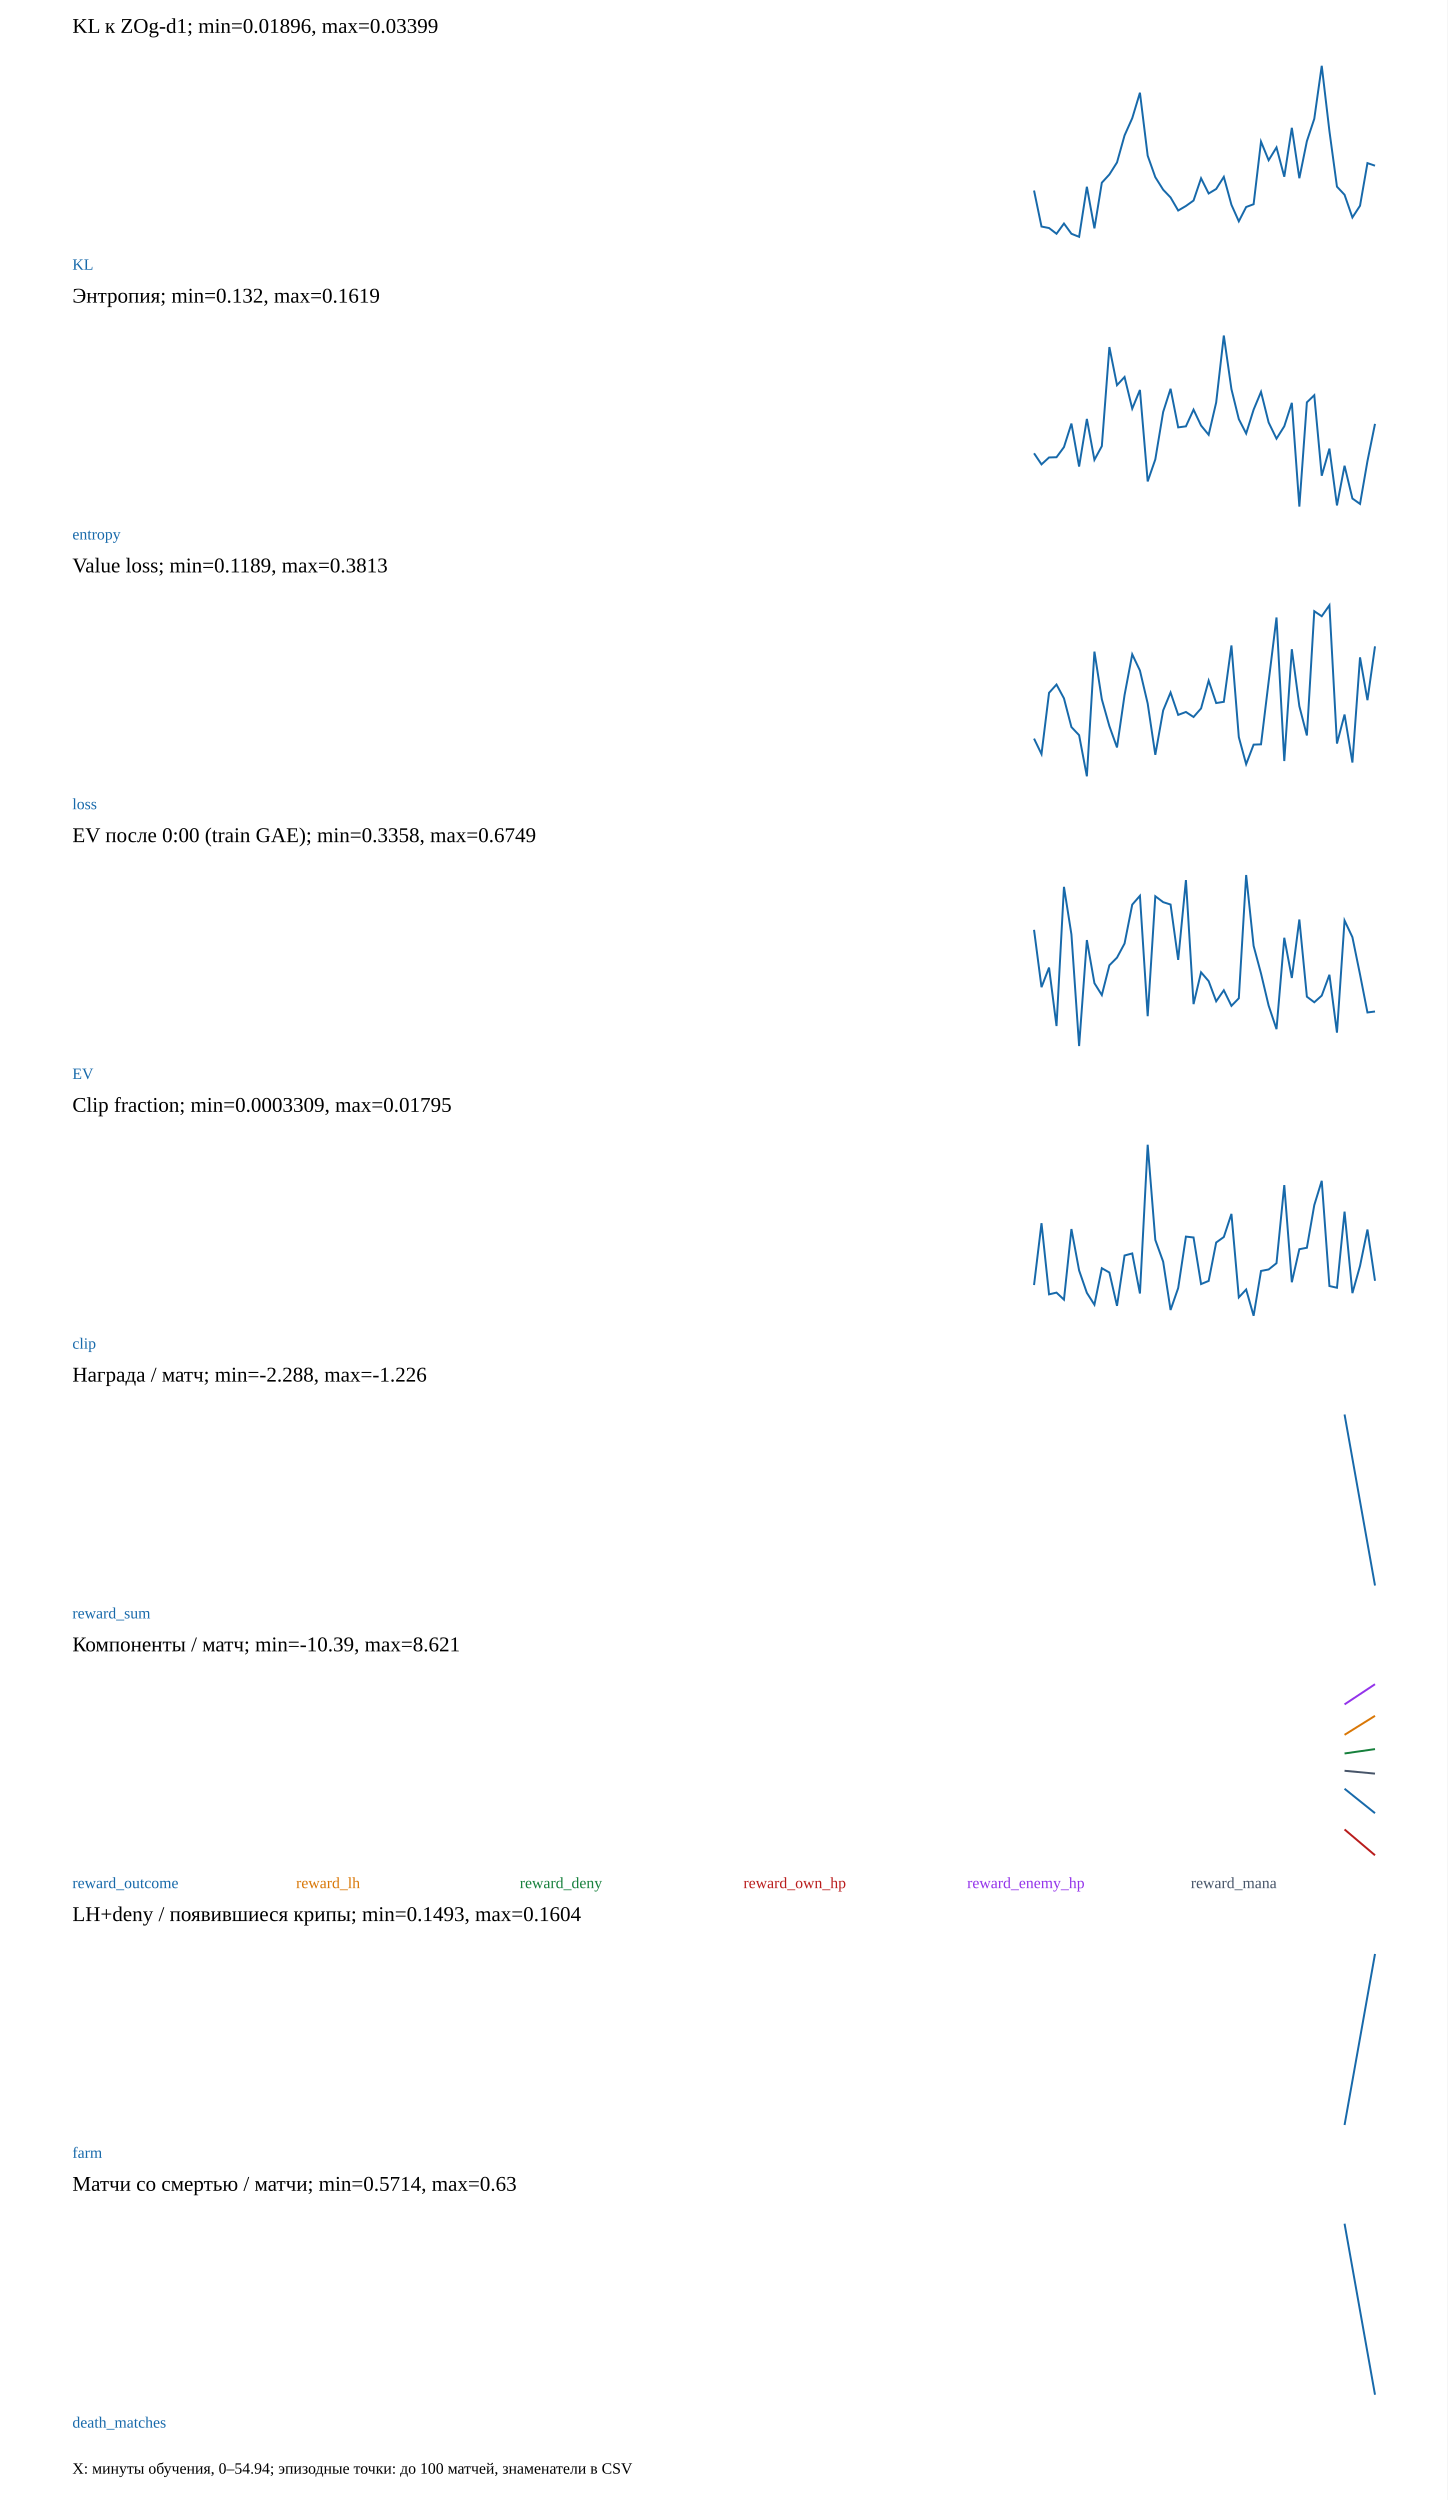
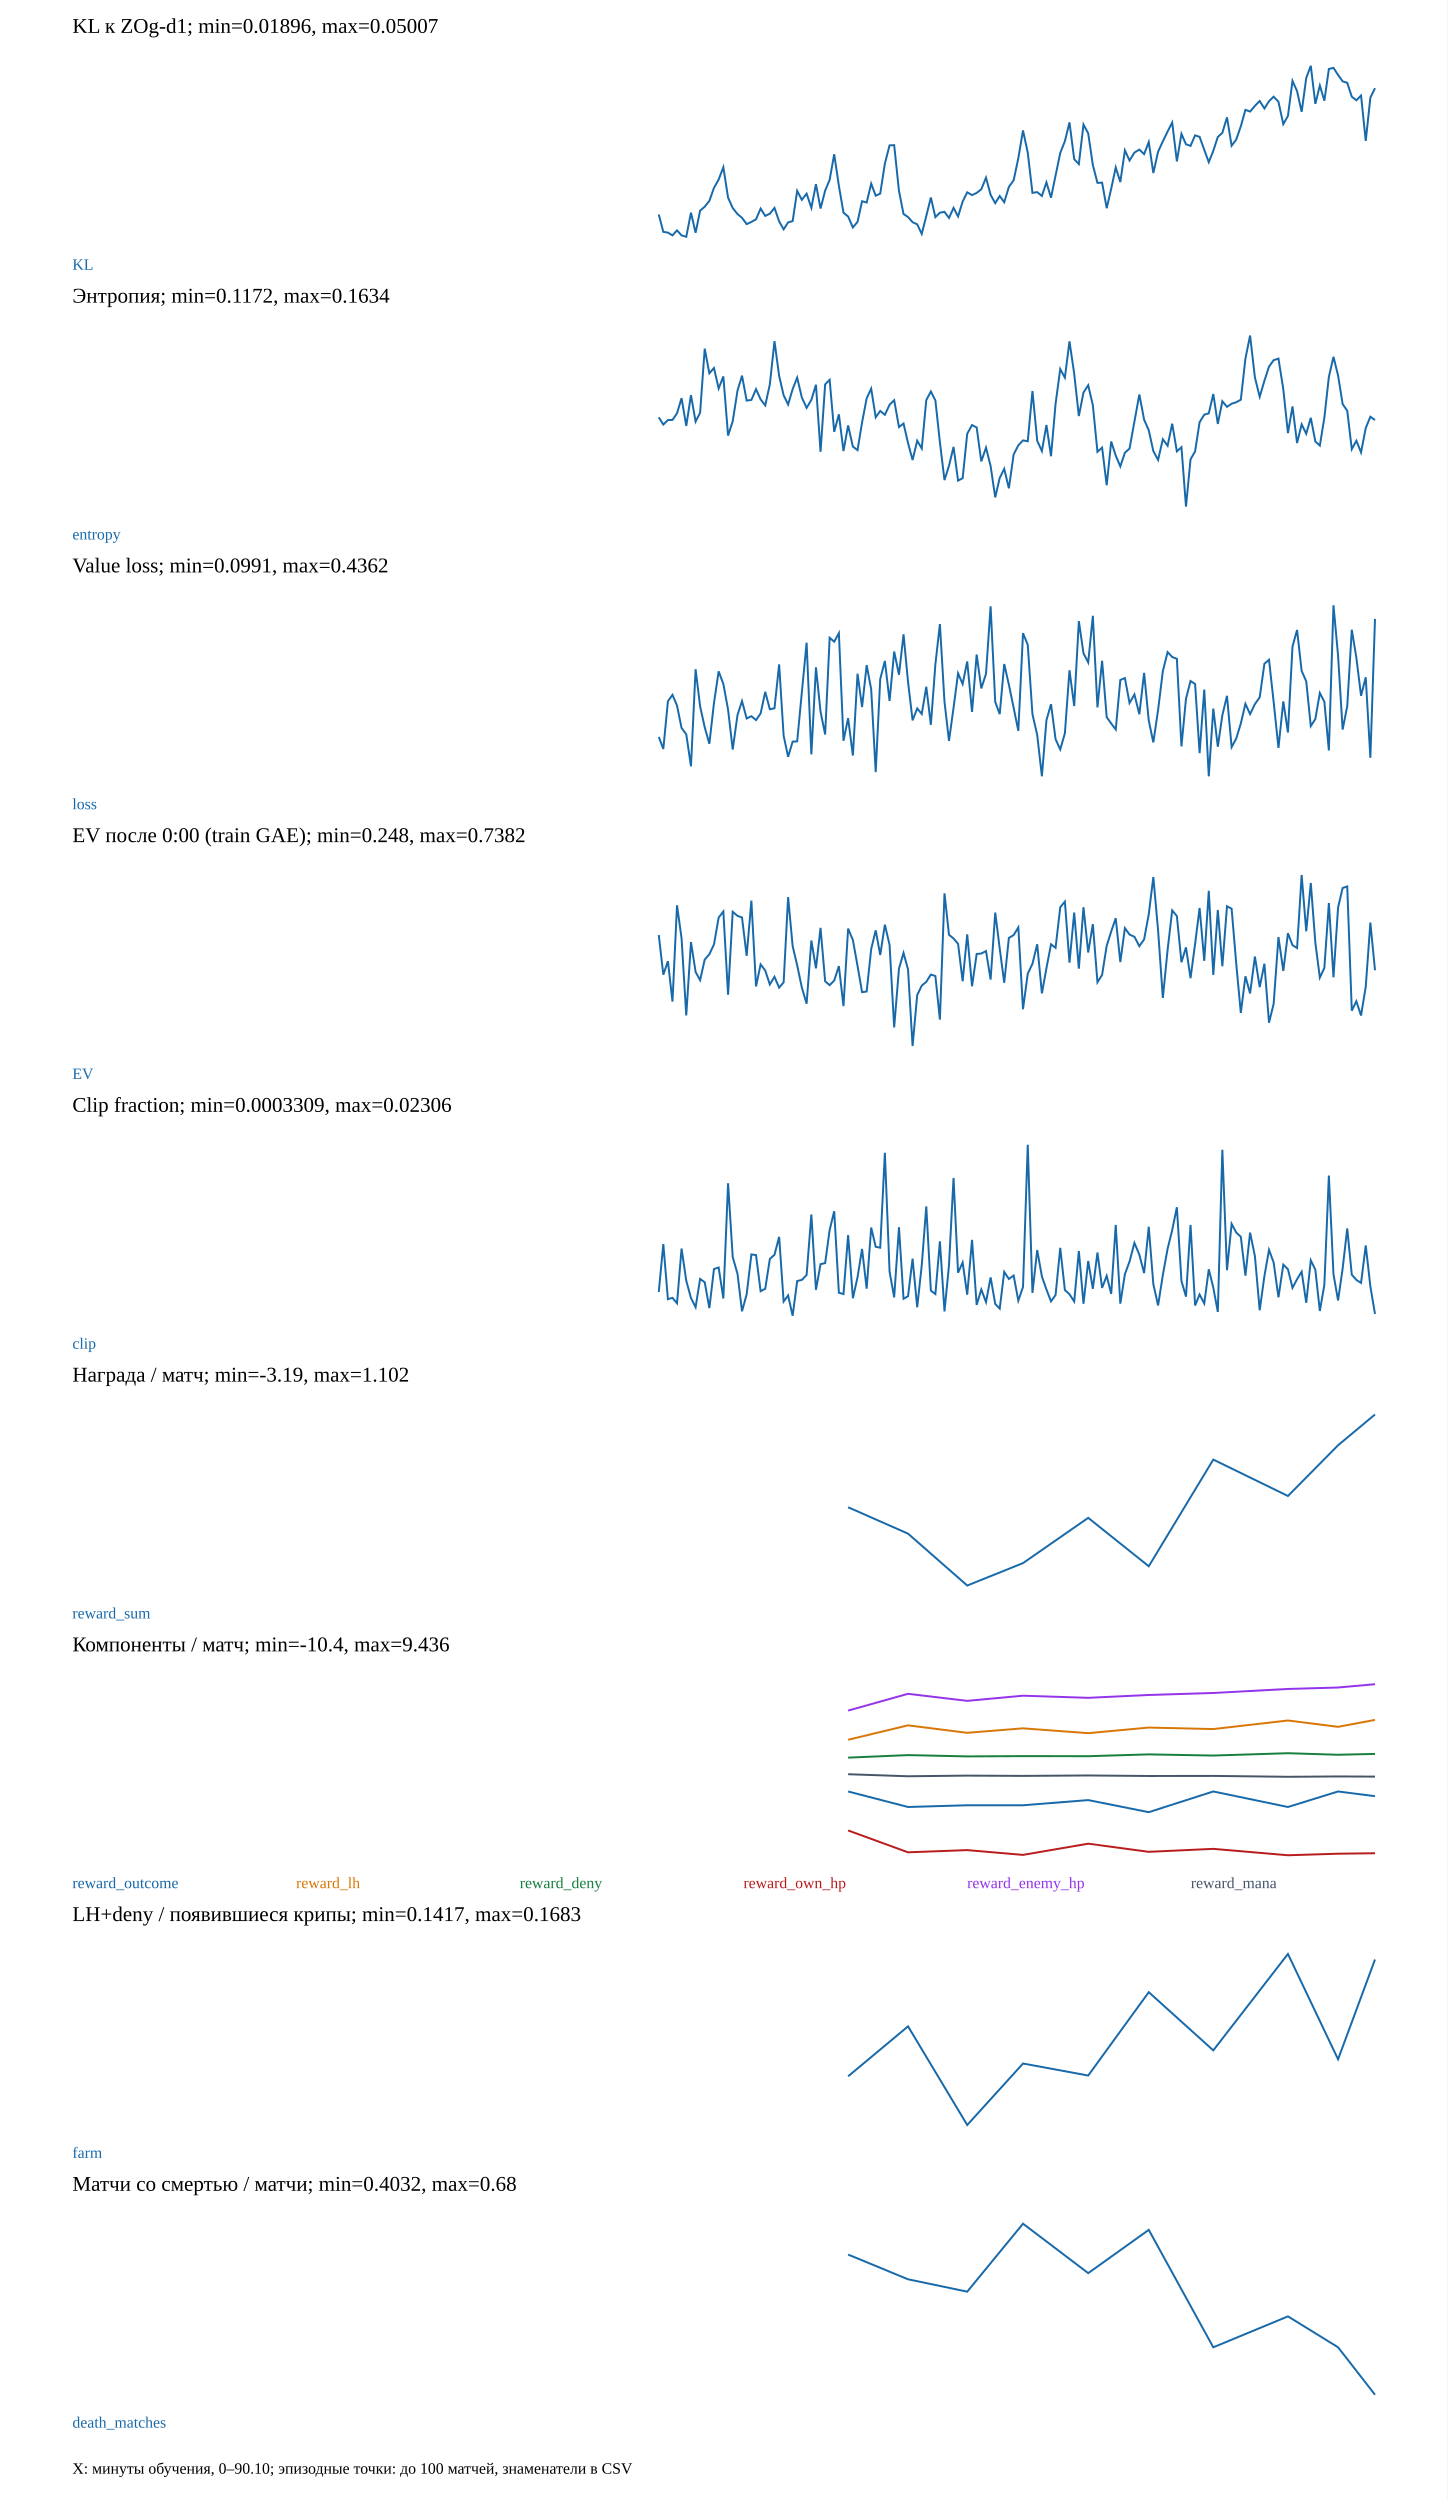
<svg xmlns="http://www.w3.org/2000/svg" width="1100" height="1900">
  <rect width="100%" height="100%" fill="white" />
-   <text x="55" y="25" font-size="16">KL к ZOg-d1; min=0.01896, max=0.03399</text>
-   <polyline points="785.87,144.80 791.54,172.17 797.27,173.31 802.95,177.66 808.61,169.88 814.28,177.66 820.12,180.00 826.02,141.95 831.76,173.57 837.39,138.86 843.13,132.60 848.92,123.45 854.66,102.93 860.50,89.82 866.35,70.47 872.24,118.33 878.03,134.65 884.00,144.17 889.63,150.07 895.42,160.00 901.30,156.55 907.09,152.40 912.81,135.49 918.58,147.06 924.30,143.62 930.10,134.42 935.89,155.65 941.50,168.21 947.08,157.33 952.74,155.21 958.37,107.65 964.16,121.77 970.14,112.04 976.05,134.32 981.79,97.14 987.50,135.46 993.23,107.29 998.85,90.29 1004.52,50.00 1010.36,99.64 1016.09,141.86 1021.86,148.02 1027.83,165.27 1033.62,156.35 1039.26,123.96 1045.00,125.93" fill="none" stroke="#1769aa" stroke-width="1.5" />
+   <text x="55" y="25" font-size="16">KL к ZOg-d1; min=0.01896, max=0.05007</text>
+   <polyline points="500.66,163.00 504.12,176.22 507.61,176.77 511.08,178.87 514.53,175.11 517.98,178.87 521.55,180.00 525.14,161.62 528.65,176.90 532.08,160.13 535.58,157.11 539.11,152.69 542.61,142.78 546.17,136.45 549.74,127.10 553.33,150.22 556.86,158.10 560.50,162.69 563.93,165.54 567.46,170.34 571.05,168.67 574.58,166.67 578.07,158.51 581.58,164.09 585.07,162.43 588.61,157.99 592.14,168.24 595.56,174.30 598.96,169.05 602.41,168.03 605.85,145.06 609.38,151.88 613.02,147.18 616.63,157.94 620.13,139.98 623.61,158.49 627.11,144.89 630.53,136.67 633.99,117.22 637.55,141.19 641.04,161.58 644.56,164.55 648.20,172.89 651.73,168.58 655.17,152.94 658.67,153.89 662.10,139.57 665.53,148.74 668.97,147.13 672.50,124.35 676.07,110.49 679.57,110.32 683.22,145.07 686.68,162.63 690.10,164.96 693.56,168.85 697.07,170.50 700.53,177.76 703.97,164.20 707.45,150.10 710.89,165.04 714.32,161.65 717.81,161.01 721.23,165.64 724.69,157.97 728.13,164.52 731.61,153.20 735.09,146.15 738.75,148.28 742.26,146.61 745.78,143.86 749.36,135.00 752.86,148.09 756.37,154.40 759.78,148.95 763.21,153.71 766.74,142.06 770.37,137.00 773.92,120.24 777.48,99.13 781.09,116.02 784.66,146.59 788.28,146.01 791.84,148.94 795.29,138.60 798.77,150.25 802.23,133.38 805.78,116.29 809.31,107.30 812.80,93.02 816.39,120.99 819.92,124.72 823.45,94.68 827.03,101.36 830.56,125.39 834.06,138.98 837.59,138.81 841.09,158.22 844.51,143.47 847.96,127.23 851.44,138.34 854.93,114.27 858.44,121.99 862.16,115.98 865.90,113.69 869.52,117.14 873.05,107.97 876.53,131.48 880.14,115.31 883.77,107.38 887.38,99.95 890.87,93.13 894.42,122.65 897.90,101.72 901.35,109.66 904.80,110.87 908.27,102.85 911.69,104.00 915.24,113.89 918.67,123.25 922.10,114.65 925.54,104.09 928.98,100.96 932.51,89.19 936.03,110.75 939.54,106.04 943.02,95.98 946.52,83.50 950.06,84.79 953.73,80.46 957.37,76.74 960.95,82.46 964.45,76.90 967.97,73.47 971.63,77.35 975.31,94.37 978.83,88.10 982.30,61.49 985.77,69.28 989.25,85.04 992.74,59.28 996.20,50.00 999.65,78.94 1003.08,65.00 1006.51,76.53 1009.94,52.42 1013.44,51.58 1016.93,56.94 1020.40,61.81 1023.90,62.94 1027.36,73.47 1030.83,76.22 1034.40,72.59 1037.96,107.08 1041.48,74.20 1045.00,66.98" fill="none" stroke="#1769aa" stroke-width="1.5" />
  <text x="55" y="205" fill="#1769aa" font-size="12">KL</text>
-   <text x="55" y="230" font-size="16">Энтропия; min=0.132, max=0.1619</text>
-   <polyline points="785.87,344.51 791.54,352.93 797.27,347.67 802.95,347.49 808.61,339.79 814.28,321.91 820.12,354.57 826.02,318.39 831.76,349.49 837.39,339.06 843.13,263.77 848.92,292.72 854.66,286.51 860.50,310.58 866.35,296.37 872.24,365.88 878.03,349.16 884.00,313.10 889.63,295.48 895.42,324.81 901.30,324.02 907.09,311.33 912.81,323.41 918.58,330.44 924.30,305.82 930.10,255.00 935.89,295.76 941.50,318.53 947.08,329.46 952.74,311.35 958.37,297.83 964.16,321.07 970.14,333.39 976.05,323.97 981.79,306.16 987.50,385.00 993.23,305.77 998.85,300.35 1004.52,361.57 1010.36,340.95 1016.09,384.12 1021.86,353.97 1027.83,378.87 1033.62,382.98 1039.26,350.44 1045.00,322.13" fill="none" stroke="#1769aa" stroke-width="1.5" />
+   <text x="55" y="230" font-size="16">Энтропия; min=0.1172, max=0.1634</text>
+   <polyline points="500.66,317.20 504.12,322.65 507.61,319.24 511.08,319.13 514.53,314.15 517.98,302.58 521.55,323.71 525.14,300.30 528.65,320.42 532.08,313.68 535.58,264.98 539.11,283.71 542.61,279.68 546.17,295.26 549.74,286.07 553.33,331.03 556.86,320.21 560.50,296.88 563.93,285.49 567.46,304.46 571.05,303.95 574.58,295.74 578.07,303.55 581.58,308.10 585.07,292.17 588.61,259.31 592.14,285.67 595.56,300.40 598.96,307.46 602.41,295.75 605.85,287.01 609.38,302.04 613.02,310.01 616.63,303.92 620.13,292.40 623.61,343.39 627.11,292.14 630.53,288.64 633.99,328.23 637.55,314.90 641.04,342.82 644.56,323.32 648.20,339.43 651.73,342.09 655.17,321.03 658.67,302.73 662.10,295.39 665.53,317.13 668.97,312.31 672.50,315.24 676.07,307.60 679.57,304.17 683.22,324.58 686.68,321.87 690.10,336.72 693.56,349.62 697.07,334.95 700.53,340.86 703.97,304.13 707.45,297.53 710.89,304.34 714.32,336.08 717.81,364.86 721.23,354.02 724.69,339.65 728.13,365.25 731.61,363.44 735.09,329.64 738.75,323.03 742.26,324.89 745.78,350.69 749.36,340.20 752.86,354.17 756.37,378.00 759.78,363.23 763.21,356.31 766.74,371.13 770.37,345.40 773.92,338.43 777.48,334.72 781.09,335.35 784.66,297.19 788.28,334.99 791.84,342.79 795.29,323.00 798.77,346.74 802.23,306.90 805.78,280.47 809.31,287.02 812.80,259.40 816.39,284.02 819.92,316.19 823.45,298.31 827.03,292.79 830.56,308.00 834.06,343.41 837.59,340.18 841.09,368.77 844.51,335.55 847.96,346.25 851.44,354.47 854.93,344.07 858.44,340.93 862.16,320.41 865.90,299.81 869.52,318.96 873.05,326.94 876.53,342.84 880.14,349.51 883.77,333.82 887.38,338.78 890.87,322.00 894.42,343.03 897.90,339.84 901.35,385.00 904.80,349.11 908.27,343.07 911.69,320.86 915.24,315.12 918.67,314.17 922.10,299.44 925.54,322.18 928.98,304.95 932.51,309.20 936.03,306.83 939.54,305.71 943.02,303.79 946.52,272.55 950.06,255.00 953.73,286.85 957.37,301.55 960.95,289.39 964.45,278.64 967.97,273.73 971.63,272.53 975.31,295.84 978.83,329.18 982.30,308.87 985.77,336.71 989.25,322.51 992.74,329.63 996.20,317.55 999.65,335.55 1003.08,338.64 1006.51,317.43 1009.94,286.43 1013.44,271.20 1016.93,285.34 1020.40,307.08 1023.90,312.18 1027.36,341.40 1030.83,334.95 1034.40,343.83 1037.96,325.29 1041.48,316.71 1045.00,319.22" fill="none" stroke="#1769aa" stroke-width="1.5" />
  <text x="55" y="410" fill="#1769aa" font-size="12">entropy</text>
-   <text x="55" y="435" font-size="16">Value loss; min=0.1189, max=0.3813</text>
-   <polyline points="785.87,561.34 791.54,573.10 797.27,526.55 802.95,520.25 808.61,530.76 814.28,552.57 820.12,558.75 826.02,590.00 831.76,495.23 837.39,531.47 843.13,551.88 848.92,568.05 854.66,528.26 860.50,497.30 866.35,509.62 872.24,534.67 878.03,573.66 884.00,539.93 889.63,526.31 895.42,543.32 901.30,541.10 907.09,544.93 912.81,538.40 918.58,517.29 924.30,534.31 930.10,533.39 935.89,490.53 941.50,560.22 947.08,580.78 952.74,565.92 958.37,565.70 964.16,518.04 970.14,469.28 976.05,578.39 981.79,493.39 987.50,536.70 993.23,558.96 998.85,464.51 1004.52,468.34 1010.36,460.00 1016.09,565.12 1021.86,543.05 1027.83,579.54 1033.62,499.60 1039.26,532.13 1045.00,491.22" fill="none" stroke="#1769aa" stroke-width="1.5" />
+   <text x="55" y="435" font-size="16">Value loss; min=0.0991, max=0.4362</text>
+   <polyline points="500.66,560.06 504.12,569.21 507.61,532.99 511.08,528.08 514.53,536.26 517.98,553.24 521.55,558.04 525.14,582.36 528.65,508.62 532.08,536.81 535.58,552.70 539.11,565.28 542.61,534.32 546.17,510.22 549.74,519.81 553.33,539.30 556.86,569.65 560.50,543.40 563.93,532.80 567.46,546.04 571.05,544.31 574.58,547.29 578.07,542.21 581.58,525.78 585.07,539.02 588.61,538.31 592.14,504.95 595.56,559.19 598.96,575.19 602.41,563.62 605.85,563.45 609.38,526.37 613.02,488.42 616.63,573.33 620.13,507.18 623.61,540.89 627.11,558.21 630.53,484.71 633.99,487.69 637.55,481.20 641.04,563.00 644.56,545.83 648.20,574.22 651.73,512.01 655.17,537.33 658.67,505.49 662.10,523.85 665.53,586.85 668.97,516.15 672.50,502.30 676.07,532.68 679.57,495.18 683.22,512.82 686.68,482.09 690.10,518.19 693.56,547.47 697.07,538.40 700.53,542.63 703.97,521.92 707.45,550.90 710.89,504.91 714.32,474.32 717.81,533.35 721.23,563.05 724.69,537.98 728.13,511.72 731.61,519.85 735.09,502.69 738.75,541.06 742.26,497.44 745.78,523.20 749.36,512.11 752.86,460.80 756.37,533.42 759.78,542.72 763.21,504.63 766.74,520.33 770.37,537.91 773.92,555.44 777.48,481.25 781.09,490.08 784.66,542.78 788.28,558.60 791.84,589.98 795.29,547.39 798.77,535.15 802.23,561.76 805.78,569.61 809.31,557.32 812.80,509.39 816.39,536.62 819.92,472.07 823.45,496.48 827.03,503.45 830.56,468.03 834.06,537.61 837.59,502.15 841.09,545.05 844.51,549.86 847.96,554.44 851.44,516.79 854.93,515.35 858.44,534.32 862.16,527.78 865.90,542.84 869.52,511.40 873.05,547.60 876.53,564.23 880.14,539.63 883.77,510.02 887.38,495.59 890.87,499.31 894.42,500.68 897.90,567.24 901.35,531.05 904.80,517.58 908.27,519.84 911.69,572.39 915.24,524.07 918.67,590.00 922.10,538.53 925.54,567.52 928.98,543.62 932.51,528.82 936.03,567.83 939.54,561.28 943.02,549.79 946.52,534.91 950.06,542.72 953.73,535.12 957.37,529.95 960.95,504.45 964.45,501.42 967.97,533.42 971.63,568.38 975.31,533.07 978.83,556.66 982.30,491.39 985.77,478.78 989.25,509.85 992.74,517.82 996.20,551.83 999.65,546.49 1003.08,526.67 1006.51,533.35 1009.94,570.37 1013.44,460.00 1016.93,498.25 1020.40,554.49 1023.90,536.62 1027.36,478.59 1030.83,499.79 1034.40,528.82 1037.96,514.74 1041.48,575.92 1045.00,470.33" fill="none" stroke="#1769aa" stroke-width="1.5" />
  <text x="55" y="615" fill="#1769aa" font-size="12">loss</text>
-   <text x="55" y="640" font-size="16">EV после 0:00 (train GAE); min=0.3358, max=0.6749</text>
-   <polyline points="785.87,706.68 791.54,750.26 797.27,735.36 802.95,779.79 808.61,674.01 814.28,710.15 820.12,795.00 826.02,714.45 831.76,747.21 837.39,756.25 843.13,733.63 848.92,727.79 854.66,717.07 860.50,687.52 866.35,680.80 872.24,772.30 878.03,681.13 884.00,685.63 889.63,687.44 895.42,729.52 901.30,668.85 907.09,763.13 912.81,738.95 918.58,745.66 924.30,760.99 930.10,752.58 935.89,764.46 941.50,758.69 947.08,665.00 952.74,718.87 958.37,739.87 964.16,764.26 970.14,782.16 976.05,712.70 981.79,743.26 987.50,698.81 993.23,757.48 998.85,761.73 1004.52,756.67 1010.36,740.82 1016.09,784.81 1021.86,699.59 1027.83,712.25 1033.62,740.61 1039.26,769.48 1045.00,768.73" fill="none" stroke="#1769aa" stroke-width="1.5" />
+   <text x="55" y="640" font-size="16">EV после 0:00 (train GAE); min=0.248, max=0.7382</text>
+   <polyline points="500.66,710.63 504.12,740.77 507.61,730.47 511.08,761.20 514.53,688.03 517.98,713.03 521.55,771.72 525.14,716.00 528.65,738.66 532.08,744.91 535.58,729.26 539.11,725.23 542.61,717.81 546.17,697.37 549.74,692.72 553.33,756.01 556.86,692.95 560.50,696.07 563.93,697.31 567.46,726.43 571.05,684.46 574.58,749.67 578.07,732.95 581.58,737.59 585.07,748.20 588.61,742.37 592.14,750.60 595.56,746.60 598.96,681.79 602.41,719.06 605.85,733.58 609.38,750.46 613.02,762.84 616.63,714.79 620.13,735.93 623.61,705.18 627.11,745.77 630.53,748.71 633.99,745.21 637.55,734.24 641.04,764.67 644.56,705.72 648.20,714.48 651.73,734.10 655.17,754.06 658.67,753.55 662.10,721.34 665.53,707.07 668.97,725.78 672.50,702.75 676.07,718.12 679.57,780.81 683.22,736.11 686.68,724.22 690.10,736.78 693.56,795.00 697.07,756.28 700.53,749.10 703.97,746.21 707.45,740.67 710.89,741.76 714.32,774.89 717.81,678.94 721.23,710.41 724.69,713.26 728.13,717.31 731.61,745.71 735.09,710.13 738.75,749.56 742.26,725.00 745.78,724.68 749.36,722.79 752.86,744.49 756.37,693.56 759.78,720.87 763.21,746.91 766.74,712.83 770.37,710.66 773.92,704.83 777.48,766.97 781.09,740.01 784.66,732.48 788.28,717.61 791.84,754.94 795.29,735.80 798.77,717.65 802.23,720.36 805.78,689.54 809.31,685.22 812.80,731.64 816.39,693.55 819.92,736.18 823.45,689.50 827.03,723.90 830.56,702.36 834.06,746.52 837.59,740.92 841.09,718.79 844.51,707.92 847.96,697.83 851.44,731.20 854.93,705.39 858.44,710.27 862.16,711.93 865.90,719.09 869.52,713.94 873.05,694.87 876.53,666.54 880.14,706.98 883.77,758.44 887.38,721.90 890.87,691.91 894.42,696.18 897.90,731.30 901.35,719.99 904.80,743.41 908.27,717.36 911.69,690.07 915.24,730.25 918.67,676.99 922.10,740.96 925.54,691.59 928.98,734.37 932.51,688.79 936.03,690.64 939.54,732.43 943.02,769.85 946.52,741.99 950.06,755.00 953.73,726.97 957.37,750.26 960.95,732.42 964.45,777.26 967.97,762.90 971.63,712.13 975.31,737.92 978.83,709.24 982.30,718.34 985.77,720.48 989.25,665.00 992.74,707.81 996.20,671.06 999.65,716.34 1003.08,742.97 1006.51,735.60 1009.94,686.29 1013.44,742.80 1016.93,689.77 1020.40,674.87 1023.90,673.71 1027.36,768.11 1030.83,760.94 1034.40,771.82 1037.96,749.92 1041.48,701.16 1045.00,737.41" fill="none" stroke="#1769aa" stroke-width="1.5" />
  <text x="55" y="820" fill="#1769aa" font-size="12">EV</text>
-   <text x="55" y="845" font-size="16">Clip fraction; min=0.0003309, max=0.01795</text>
-   <polyline points="785.87,976.64 791.54,929.62 797.27,983.71 802.95,982.39 808.61,987.73 814.28,934.07 820.12,965.53 826.02,982.56 831.76,991.59 837.39,963.84 843.13,967.12 848.92,992.44 854.66,954.18 860.50,952.61 866.35,983.05 872.24,870.00 878.03,942.32 884.00,958.87 889.63,995.59 895.42,978.91 901.30,939.82 907.09,940.47 912.81,975.89 918.58,973.51 924.30,944.30 930.10,940.13 935.89,922.57 941.50,986.01 947.08,980.01 952.74,1000.00 958.37,965.92 964.16,964.80 970.14,960.02 976.05,900.66 981.79,974.50 987.50,949.39 993.23,948.30 998.85,915.90 1004.52,897.42 1010.36,977.39 1016.09,978.69 1021.86,920.83 1027.83,982.78 1033.62,962.11 1039.26,934.44 1045.00,973.40" fill="none" stroke="#1769aa" stroke-width="1.5" />
+   <text x="55" y="845" font-size="16">Clip fraction; min=0.0003309, max=0.02306</text>
+   <polyline points="500.66,981.90 504.12,945.46 507.61,987.38 511.08,986.35 514.53,990.49 517.98,948.91 521.55,973.29 525.14,986.49 528.65,993.48 532.08,971.98 535.58,974.52 539.11,994.15 542.61,964.50 546.17,963.28 549.74,986.87 553.33,899.27 556.86,955.30 560.50,968.13 563.93,996.58 567.46,983.66 571.05,953.37 574.58,953.87 578.07,981.32 581.58,979.47 585.07,956.84 588.61,953.61 592.14,940.00 595.56,989.16 598.96,984.51 602.41,1000.00 605.85,973.59 609.38,972.72 613.02,969.02 616.63,923.02 620.13,980.24 623.61,960.78 627.11,959.94 630.53,934.83 633.99,920.51 637.55,982.48 641.04,983.49 644.56,938.65 648.20,986.66 651.73,970.64 655.17,949.20 658.67,979.39 662.10,932.95 665.53,947.56 668.97,948.26 672.50,876.12 676.07,966.44 679.57,986.01 683.22,932.69 686.68,987.08 690.10,985.11 693.56,956.55 697.07,993.53 700.53,961.55 703.97,916.85 707.45,980.88 710.89,983.47 714.32,943.44 717.81,996.69 721.23,961.62 724.69,895.27 728.13,967.30 731.61,959.50 735.09,983.98 738.75,942.32 742.26,991.75 745.78,980.00 749.36,989.59 752.86,970.79 756.37,990.97 759.78,994.58 763.21,966.63 766.74,972.01 770.37,969.41 773.92,988.45 777.48,978.08 781.09,870.00 784.66,982.62 788.28,950.00 791.84,970.14 795.29,979.99 798.77,989.04 802.23,984.20 805.78,948.38 809.31,980.46 812.80,983.58 816.39,989.13 819.92,950.78 823.45,990.86 827.03,958.38 830.56,979.51 834.06,951.94 837.59,978.81 841.09,969.62 844.51,983.40 847.96,930.93 851.44,990.77 854.93,968.30 858.44,958.82 862.16,944.61 865.90,953.56 869.52,967.57 873.05,932.36 876.53,975.94 880.14,992.13 883.77,968.94 887.38,949.04 890.87,934.90 894.42,917.50 897.90,973.51 901.35,985.43 904.80,930.94 908.27,992.18 911.69,983.80 915.24,990.68 918.67,964.65 922.10,978.62 925.54,997.07 928.98,873.80 932.51,965.36 936.03,930.14 939.54,936.71 943.02,939.95 946.52,969.51 950.06,936.79 953.73,954.67 957.37,995.78 960.95,969.85 964.45,949.87 967.97,959.57 971.63,985.98 975.31,961.12 978.83,964.62 982.30,978.77 985.77,972.21 989.25,966.49 992.74,990.11 996.20,957.87 999.65,964.96 1003.08,996.33 1006.51,976.52 1009.94,893.38 1013.44,968.40 1016.93,988.35 1020.40,964.14 1023.90,933.63 1027.36,968.75 1030.83,972.72 1034.40,975.01 1037.96,946.55 1041.48,977.67 1045.00,998.64" fill="none" stroke="#1769aa" stroke-width="1.5" />
  <text x="55" y="1025" fill="#1769aa" font-size="12">clip</text>
-   <text x="55" y="1050" font-size="16">Награда / матч; min=-2.288, max=-1.226</text>
-   <polyline points="1021.86,1075.00 1045.00,1205.00" fill="none" stroke="#1769aa" stroke-width="1.5" />
+   <text x="55" y="1050" font-size="16">Награда / матч; min=-3.19, max=1.102</text>
+   <polyline points="644.56,1145.51 690.10,1165.58 735.09,1205.00 777.48,1187.96 827.03,1153.56 873.05,1190.36 922.10,1109.30 978.83,1136.95 1016.93,1098.40 1045.00,1075.00" fill="none" stroke="#1769aa" stroke-width="1.5" />
  <text x="55" y="1230" fill="#1769aa" font-size="12">reward_sum</text>
-   <text x="55" y="1255" font-size="16">Компоненты / матч; min=-10.39, max=8.621</text>
-   <polyline points="1021.86,1359.46 1045.00,1378.02" fill="none" stroke="#1769aa" stroke-width="1.5" />
-   <polyline points="1021.86,1318.47 1045.00,1304.03" fill="none" stroke="#d97706" stroke-width="1.5" />
-   <polyline points="1021.86,1332.63 1045.00,1329.32" fill="none" stroke="#16803c" stroke-width="1.5" />
-   <polyline points="1021.86,1390.38 1045.00,1410.00" fill="none" stroke="#b91c1c" stroke-width="1.5" />
-   <polyline points="1021.86,1295.33 1045.00,1280.00" fill="none" stroke="#9333ea" stroke-width="1.5" />
-   <polyline points="1021.86,1345.79 1045.00,1347.95" fill="none" stroke="#475569" stroke-width="1.5" />
+   <text x="55" y="1255" font-size="16">Компоненты / матч; min=-10.4, max=9.436</text>
+   <polyline points="644.56,1361.52 690.10,1373.32 735.09,1372.00 777.48,1372.00 827.03,1368.07 873.05,1377.25 922.10,1361.52 978.83,1373.32 1016.93,1361.52 1045.00,1365.11" fill="none" stroke="#1769aa" stroke-width="1.5" />
+   <polyline points="644.56,1322.22 690.10,1311.27 735.09,1316.94 777.48,1313.53 827.03,1317.21 873.05,1312.94 922.10,1314.09 978.83,1307.57 1016.93,1312.39 1045.00,1307.12" fill="none" stroke="#d97706" stroke-width="1.5" />
+   <polyline points="644.56,1335.80 690.10,1333.88 735.09,1334.86 777.48,1334.65 827.03,1334.71 873.05,1333.33 922.10,1334.22 978.83,1332.44 1016.93,1333.62 1045.00,1332.97" fill="none" stroke="#16803c" stroke-width="1.5" />
+   <polyline points="644.56,1391.16 690.10,1407.76 735.09,1406.08 777.48,1409.72 827.03,1401.20 873.05,1407.39 922.10,1405.13 978.83,1410.00 1016.93,1408.81 1045.00,1408.46" fill="none" stroke="#b91c1c" stroke-width="1.5" />
+   <polyline points="644.56,1300.04 690.10,1287.30 735.09,1292.65 777.48,1288.73 827.03,1290.35 873.05,1288.19 922.10,1286.66 978.83,1283.61 1016.93,1282.51 1045.00,1280.00" fill="none" stroke="#9333ea" stroke-width="1.5" />
+   <polyline points="644.56,1348.41 690.10,1349.96 735.09,1349.47 777.48,1349.68 827.03,1349.35 873.05,1349.75 922.10,1349.69 978.83,1350.36 1016.93,1350.10 1045.00,1350.22" fill="none" stroke="#475569" stroke-width="1.5" />
  <text x="55" y="1435" fill="#1769aa" font-size="12">reward_outcome</text>
  <text x="225" y="1435" fill="#d97706" font-size="12">reward_lh</text>
  <text x="395" y="1435" fill="#16803c" font-size="12">reward_deny</text>
  <text x="565" y="1435" fill="#b91c1c" font-size="12">reward_own_hp</text>
  <text x="735" y="1435" fill="#9333ea" font-size="12">reward_enemy_hp</text>
  <text x="905" y="1435" fill="#475569" font-size="12">reward_mana</text>
-   <text x="55" y="1460" font-size="16">LH+deny / появившиеся крипы; min=0.1493, max=0.1604</text>
-   <polyline points="1021.86,1615.00 1045.00,1485.00" fill="none" stroke="#1769aa" stroke-width="1.5" />
+   <text x="55" y="1460" font-size="16">LH+deny / появившиеся крипы; min=0.1417, max=0.1683</text>
+   <polyline points="644.56,1578.00 690.10,1540.03 735.09,1615.00 777.48,1568.28 827.03,1577.41 873.05,1514.06 922.10,1558.29 978.83,1485.00 1016.93,1565.06 1045.00,1489.23" fill="none" stroke="#1769aa" stroke-width="1.5" />
  <text x="55" y="1640" fill="#1769aa" font-size="12">farm</text>
-   <text x="55" y="1665" font-size="16">Матчи со смертью / матчи; min=0.5714, max=0.63</text>
-   <polyline points="1021.86,1690.00 1045.00,1820.00" fill="none" stroke="#1769aa" stroke-width="1.5" />
+   <text x="55" y="1665" font-size="16">Матчи со смертью / матчи; min=0.4032, max=0.68</text>
+   <polyline points="644.56,1713.48 690.10,1732.27 735.09,1741.67 777.48,1690.00 827.03,1727.58 873.05,1694.70 922.10,1783.94 978.83,1760.45 1016.93,1783.94 1045.00,1820.00" fill="none" stroke="#1769aa" stroke-width="1.5" />
  <text x="55" y="1845" fill="#1769aa" font-size="12">death_matches</text>
-   <text x="55" y="1880">X: минуты обучения, 0–54.94; эпизодные точки: до 100 матчей, знаменатели в CSV</text>
+   <text x="55" y="1880">X: минуты обучения, 0–90.10; эпизодные точки: до 100 матчей, знаменатели в CSV</text>
</svg>
